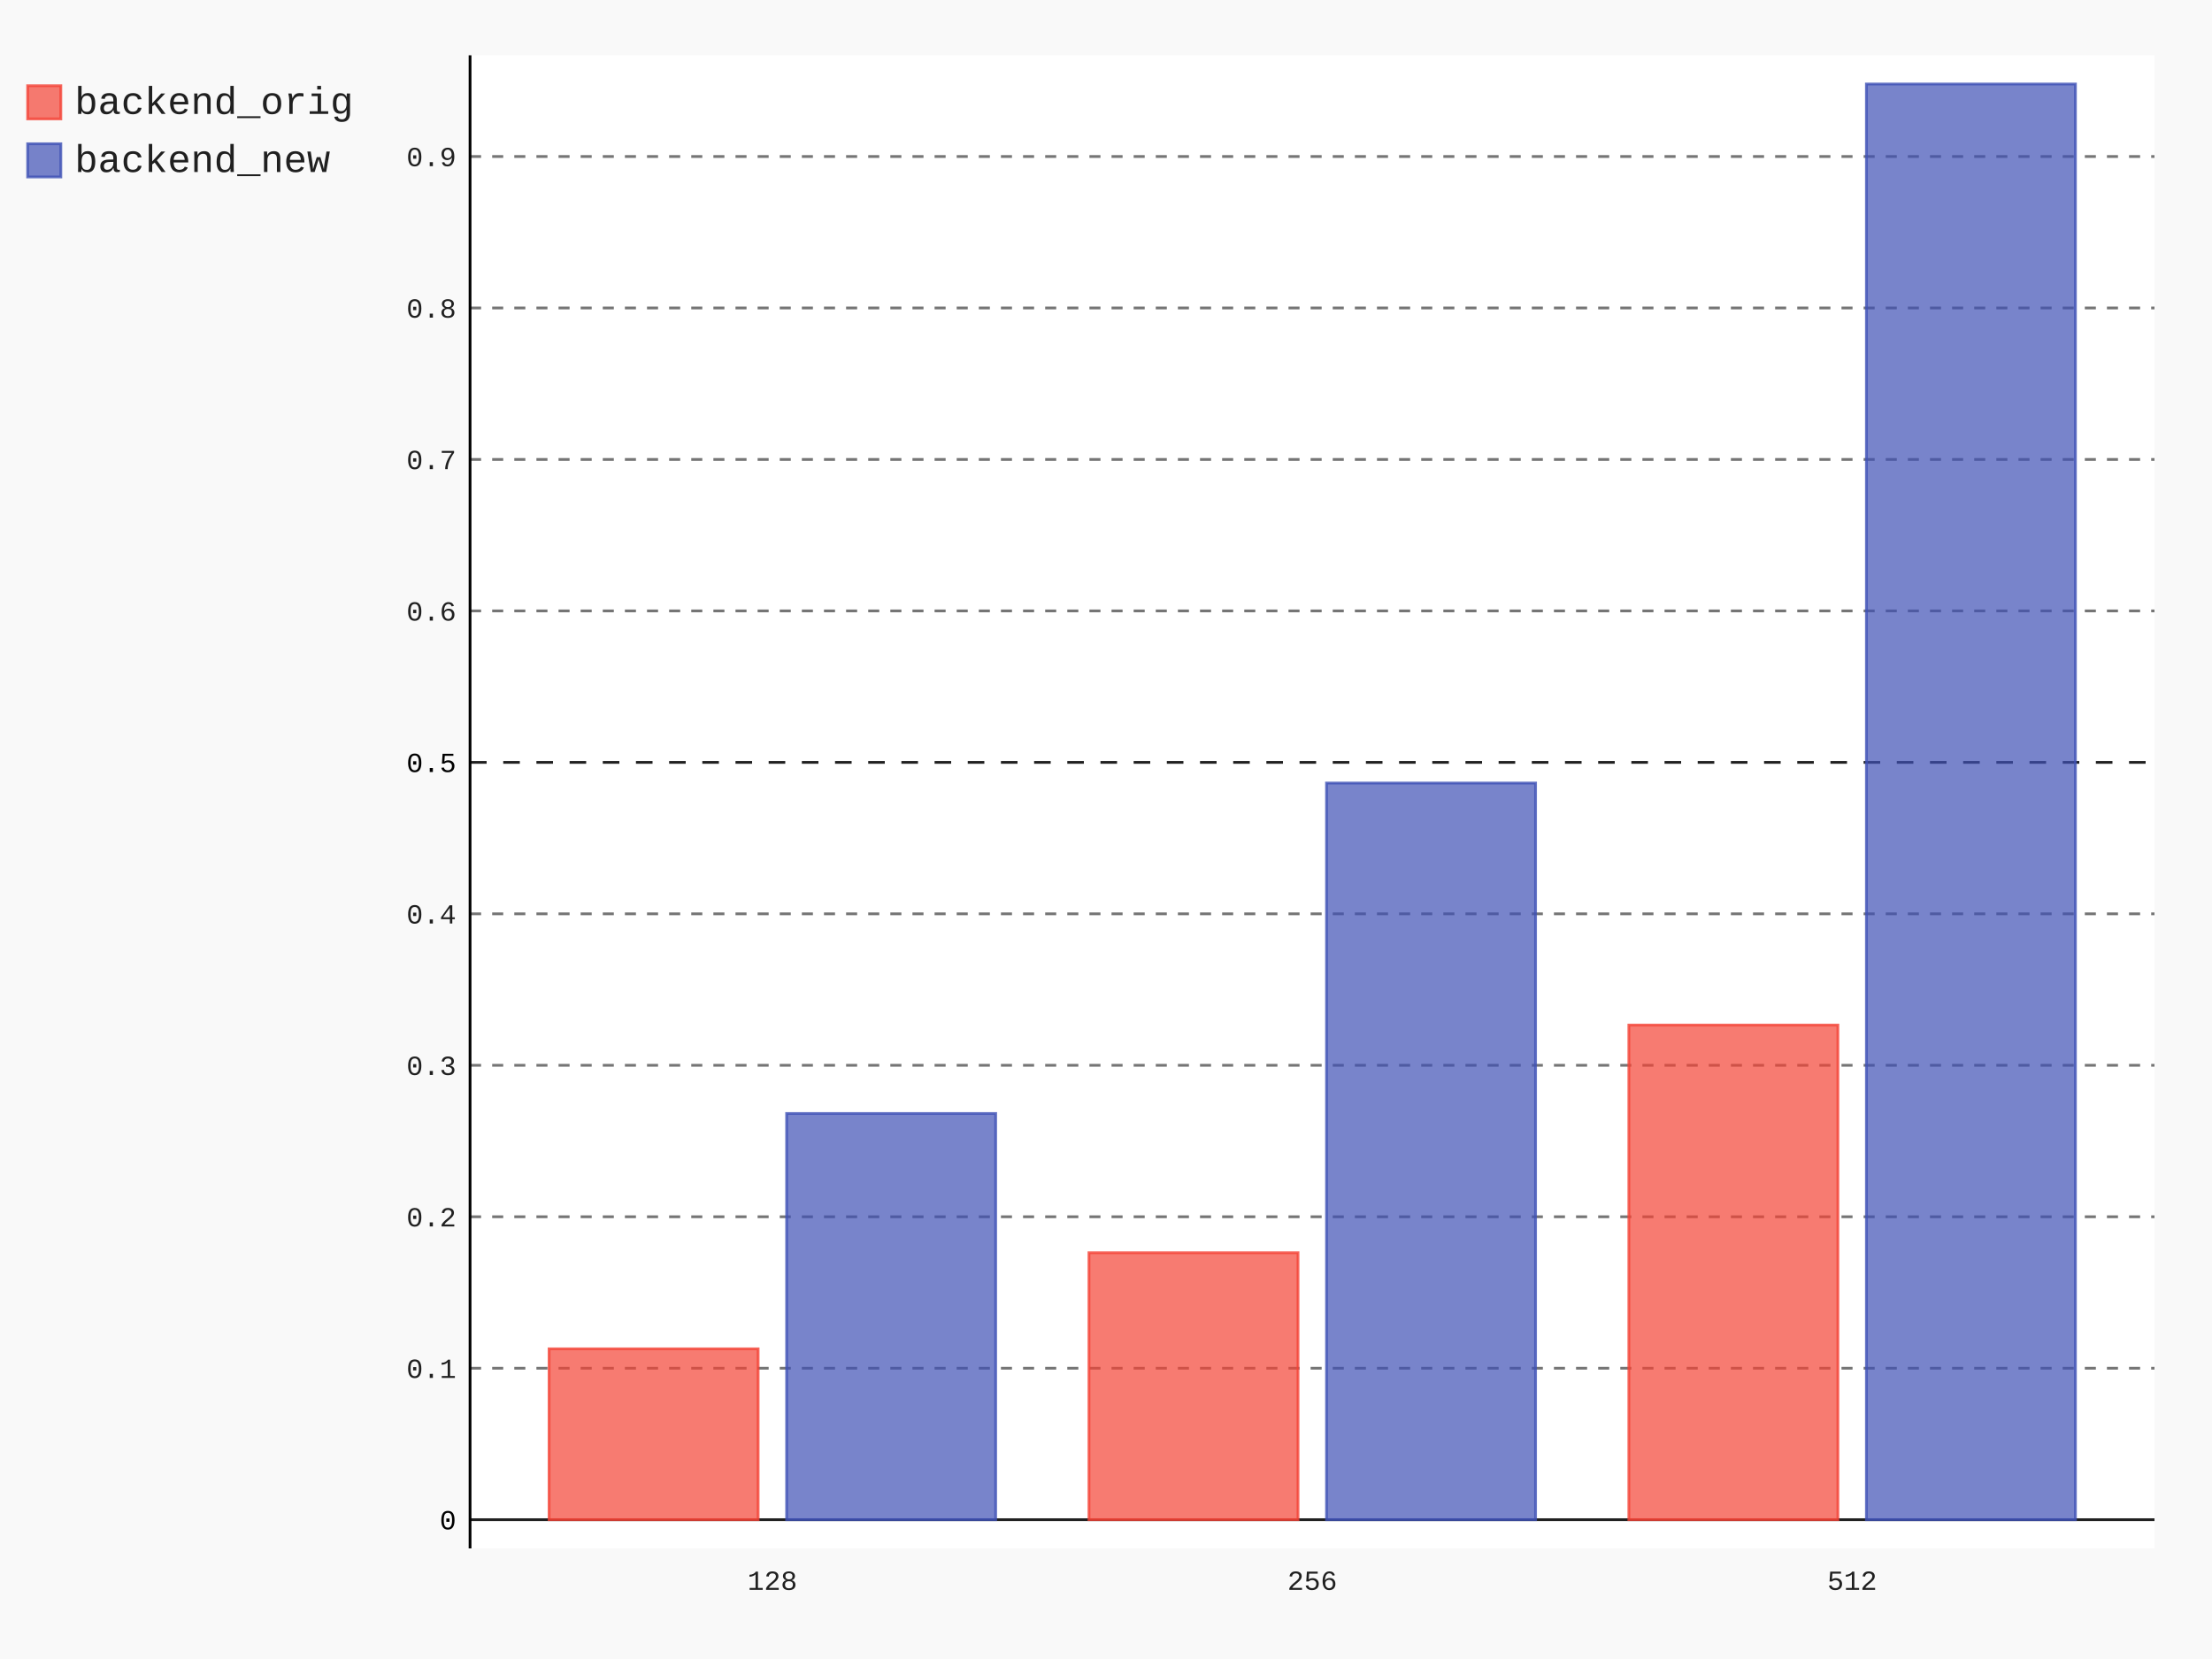
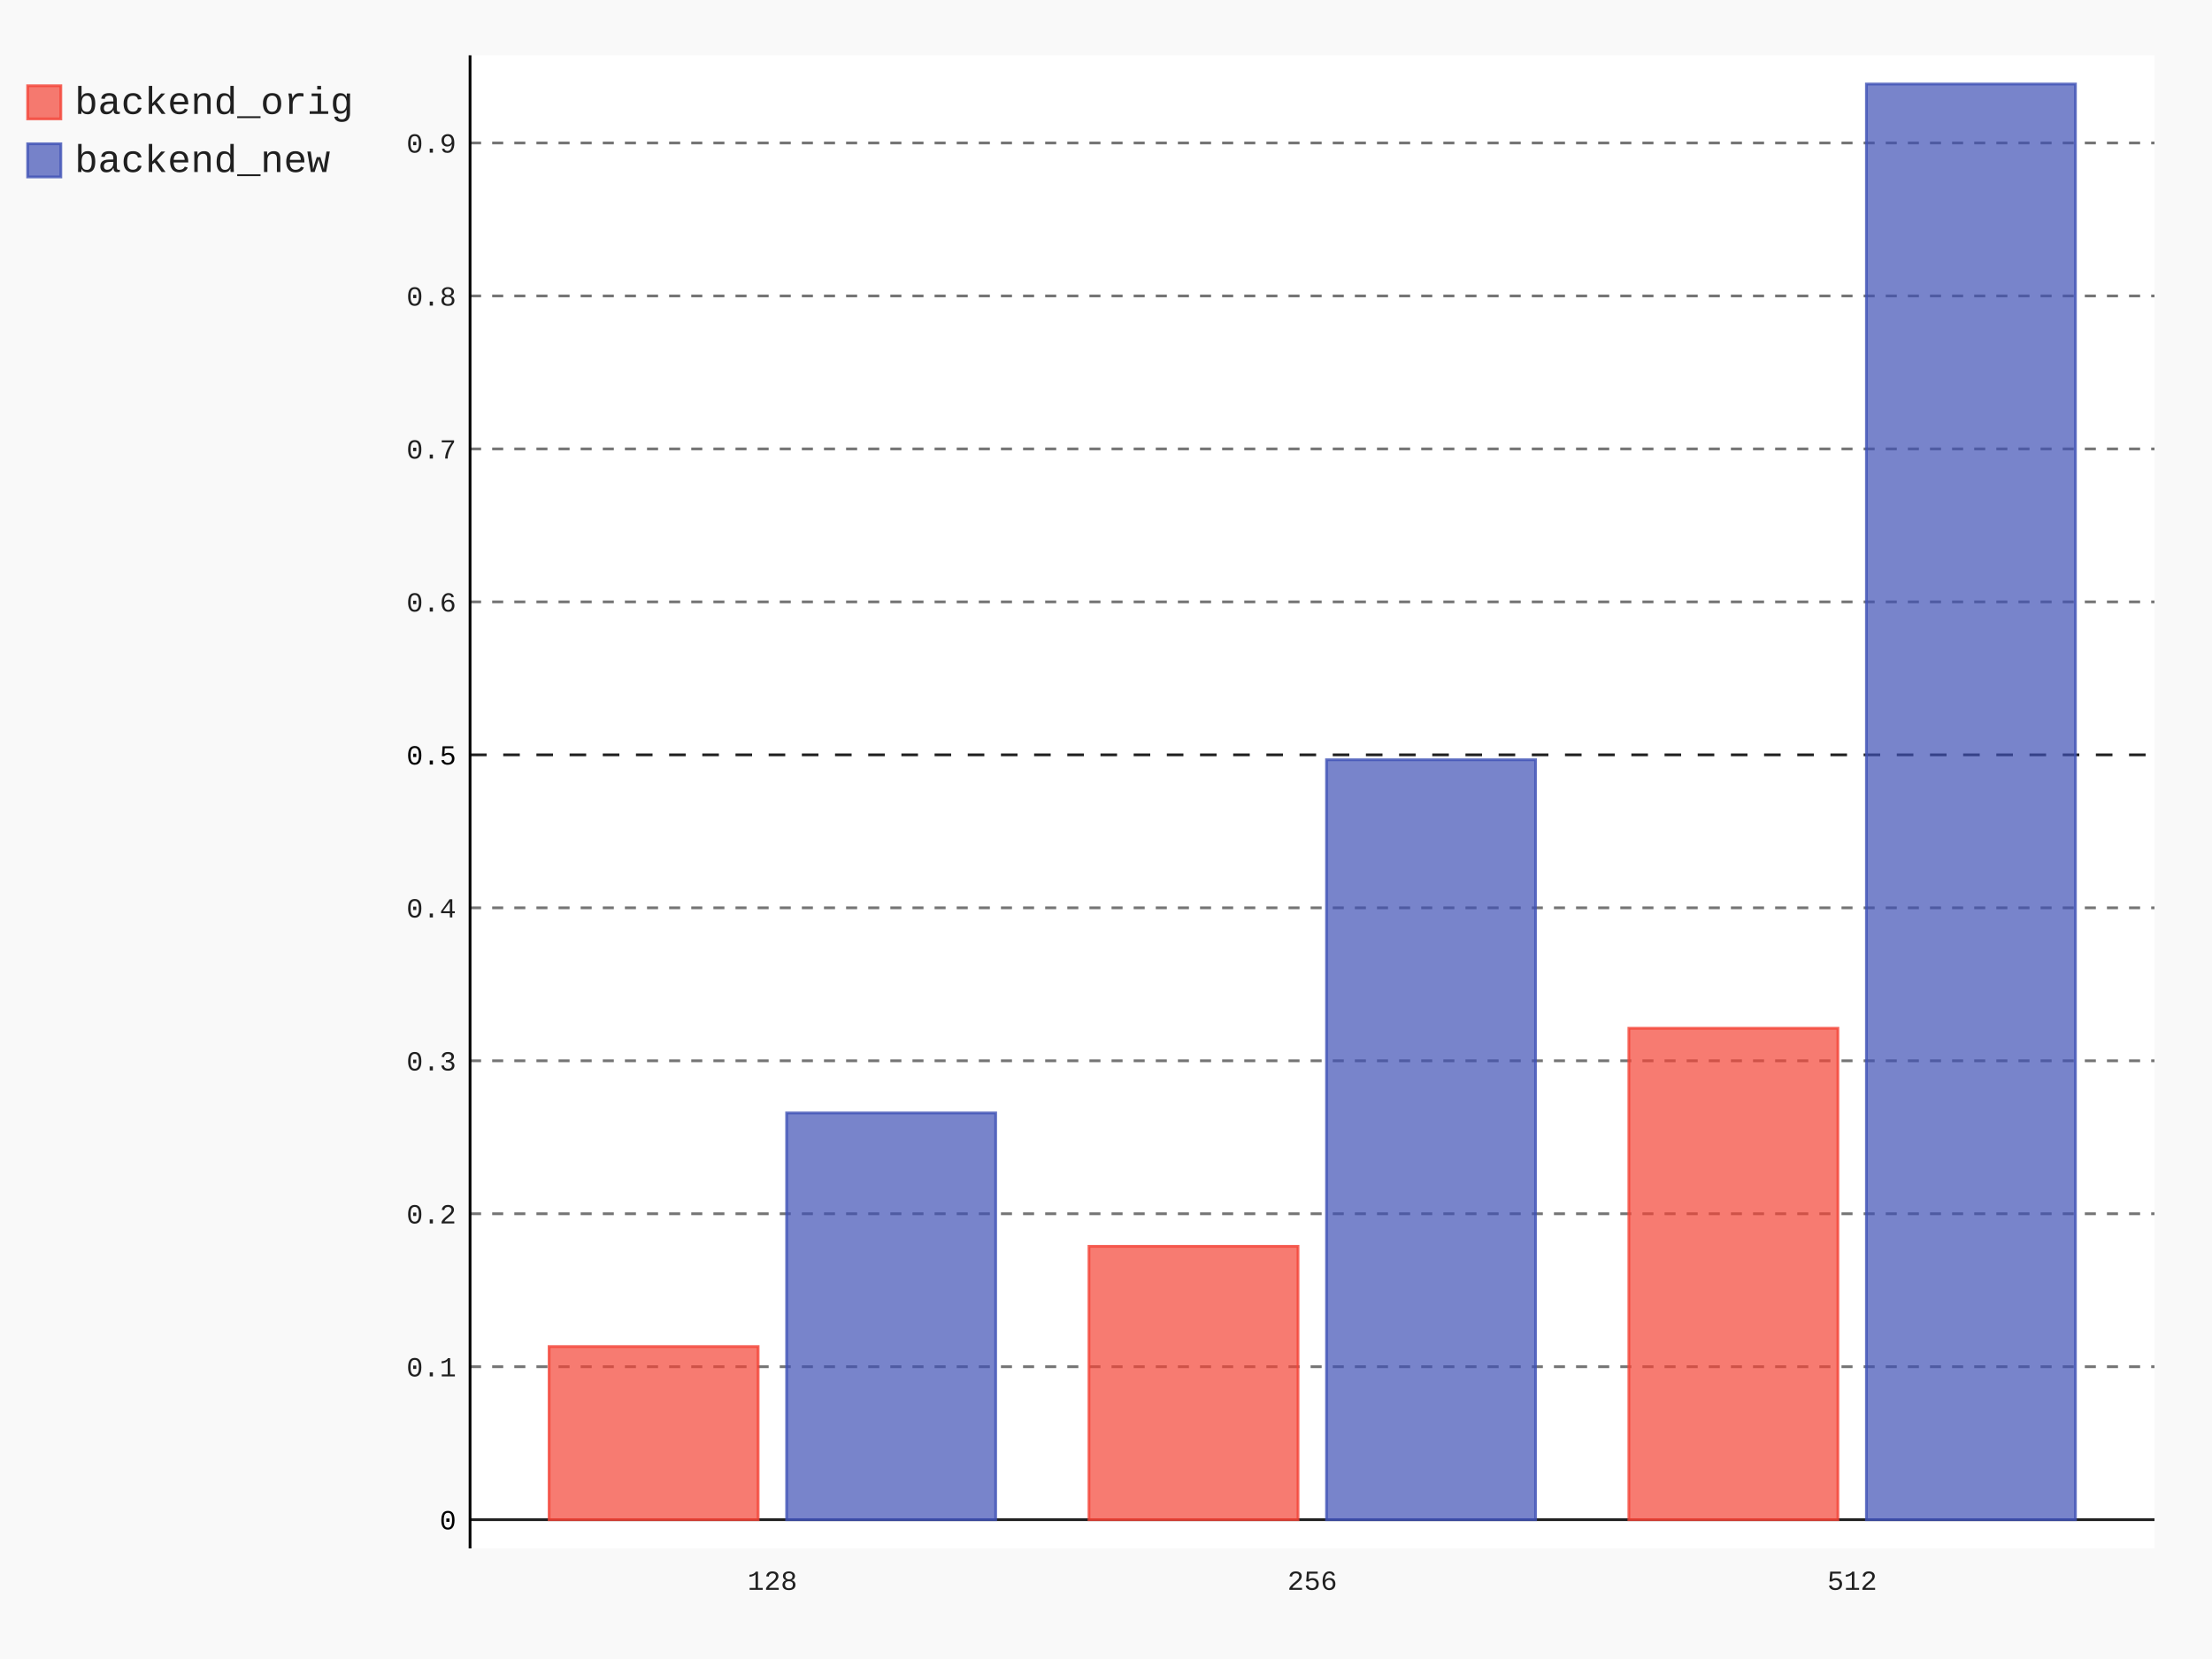
- <svg xmlns="http://www.w3.org/2000/svg" id="chart-1978d65a-bd42-4856-ad61-c2f99dd51070" class="pygal-chart" viewBox="0 0 800 600">
+ <svg xmlns="http://www.w3.org/2000/svg" id="chart-2e502eb4-7067-403d-a2ea-163ad06c3c10" class="pygal-chart" viewBox="0 0 800 600">
  <defs>
-     <style type="text/css">#chart-1978d65a-bd42-4856-ad61-c2f99dd51070{-webkit-user-select:none;-webkit-font-smoothing:antialiased;font-family:Consolas,"Liberation Mono",Menlo,Courier,monospace}#chart-1978d65a-bd42-4856-ad61-c2f99dd51070 .title{font-family:Consolas,"Liberation Mono",Menlo,Courier,monospace;font-size:16px}#chart-1978d65a-bd42-4856-ad61-c2f99dd51070 .legends .legend text{font-family:Consolas,"Liberation Mono",Menlo,Courier,monospace;font-size:14px}#chart-1978d65a-bd42-4856-ad61-c2f99dd51070 .axis text{font-family:Consolas,"Liberation Mono",Menlo,Courier,monospace;font-size:10px}#chart-1978d65a-bd42-4856-ad61-c2f99dd51070 .axis text.major{font-family:Consolas,"Liberation Mono",Menlo,Courier,monospace;font-size:10px}#chart-1978d65a-bd42-4856-ad61-c2f99dd51070 .text-overlay text.value{font-family:Consolas,"Liberation Mono",Menlo,Courier,monospace;font-size:16px}#chart-1978d65a-bd42-4856-ad61-c2f99dd51070 .text-overlay text.label{font-family:Consolas,"Liberation Mono",Menlo,Courier,monospace;font-size:10px}#chart-1978d65a-bd42-4856-ad61-c2f99dd51070 .tooltip{font-family:Consolas,"Liberation Mono",Menlo,Courier,monospace;font-size:14px}#chart-1978d65a-bd42-4856-ad61-c2f99dd51070 text.no_data{font-family:Consolas,"Liberation Mono",Menlo,Courier,monospace;font-size:64px}
- #chart-1978d65a-bd42-4856-ad61-c2f99dd51070{background-color:rgba(249,249,249,1)}#chart-1978d65a-bd42-4856-ad61-c2f99dd51070 path,#chart-1978d65a-bd42-4856-ad61-c2f99dd51070 line,#chart-1978d65a-bd42-4856-ad61-c2f99dd51070 rect,#chart-1978d65a-bd42-4856-ad61-c2f99dd51070 circle{-webkit-transition:150ms;-moz-transition:150ms;transition:150ms}#chart-1978d65a-bd42-4856-ad61-c2f99dd51070 .graph &gt; .background{fill:rgba(249,249,249,1)}#chart-1978d65a-bd42-4856-ad61-c2f99dd51070 .plot &gt; .background{fill:rgba(255,255,255,1)}#chart-1978d65a-bd42-4856-ad61-c2f99dd51070 .graph{fill:rgba(0,0,0,.87)}#chart-1978d65a-bd42-4856-ad61-c2f99dd51070 text.no_data{fill:rgba(0,0,0,1)}#chart-1978d65a-bd42-4856-ad61-c2f99dd51070 .title{fill:rgba(0,0,0,1)}#chart-1978d65a-bd42-4856-ad61-c2f99dd51070 .legends .legend text{fill:rgba(0,0,0,.87)}#chart-1978d65a-bd42-4856-ad61-c2f99dd51070 .legends .legend:hover text{fill:rgba(0,0,0,1)}#chart-1978d65a-bd42-4856-ad61-c2f99dd51070 .axis .line{stroke:rgba(0,0,0,1)}#chart-1978d65a-bd42-4856-ad61-c2f99dd51070 .axis .guide.line{stroke:rgba(0,0,0,.54)}#chart-1978d65a-bd42-4856-ad61-c2f99dd51070 .axis .major.line{stroke:rgba(0,0,0,.87)}#chart-1978d65a-bd42-4856-ad61-c2f99dd51070 .axis text.major{fill:rgba(0,0,0,1)}#chart-1978d65a-bd42-4856-ad61-c2f99dd51070 .axis.y .guides:hover .guide.line,#chart-1978d65a-bd42-4856-ad61-c2f99dd51070 .line-graph .axis.x .guides:hover .guide.line,#chart-1978d65a-bd42-4856-ad61-c2f99dd51070 .stackedline-graph .axis.x .guides:hover .guide.line,#chart-1978d65a-bd42-4856-ad61-c2f99dd51070 .xy-graph .axis.x .guides:hover .guide.line{stroke:rgba(0,0,0,1)}#chart-1978d65a-bd42-4856-ad61-c2f99dd51070 .axis .guides:hover text{fill:rgba(0,0,0,1)}#chart-1978d65a-bd42-4856-ad61-c2f99dd51070 .reactive{fill-opacity:.7;stroke-opacity:.8}#chart-1978d65a-bd42-4856-ad61-c2f99dd51070 .ci{stroke:rgba(0,0,0,.87)}#chart-1978d65a-bd42-4856-ad61-c2f99dd51070 .reactive.active,#chart-1978d65a-bd42-4856-ad61-c2f99dd51070 .active .reactive{fill-opacity:.8;stroke-opacity:.9;stroke-width:4}#chart-1978d65a-bd42-4856-ad61-c2f99dd51070 .ci .reactive.active{stroke-width:1.5}#chart-1978d65a-bd42-4856-ad61-c2f99dd51070 .series text{fill:rgba(0,0,0,1)}#chart-1978d65a-bd42-4856-ad61-c2f99dd51070 .tooltip rect{fill:rgba(255,255,255,1);stroke:rgba(0,0,0,1);-webkit-transition:opacity 150ms;-moz-transition:opacity 150ms;transition:opacity 150ms}#chart-1978d65a-bd42-4856-ad61-c2f99dd51070 .tooltip .label{fill:rgba(0,0,0,.87)}#chart-1978d65a-bd42-4856-ad61-c2f99dd51070 .tooltip .label{fill:rgba(0,0,0,.87)}#chart-1978d65a-bd42-4856-ad61-c2f99dd51070 .tooltip .legend{font-size:.8em;fill:rgba(0,0,0,.54)}#chart-1978d65a-bd42-4856-ad61-c2f99dd51070 .tooltip .x_label{font-size:.6em;fill:rgba(0,0,0,1)}#chart-1978d65a-bd42-4856-ad61-c2f99dd51070 .tooltip .xlink{font-size:.5em;text-decoration:underline}#chart-1978d65a-bd42-4856-ad61-c2f99dd51070 .tooltip .value{font-size:1.5em}#chart-1978d65a-bd42-4856-ad61-c2f99dd51070 .bound{font-size:.5em}#chart-1978d65a-bd42-4856-ad61-c2f99dd51070 .max-value{font-size:.75em;fill:rgba(0,0,0,.54)}#chart-1978d65a-bd42-4856-ad61-c2f99dd51070 .map-element{fill:rgba(255,255,255,1);stroke:rgba(0,0,0,.54) !important}#chart-1978d65a-bd42-4856-ad61-c2f99dd51070 .map-element .reactive{fill-opacity:inherit;stroke-opacity:inherit}#chart-1978d65a-bd42-4856-ad61-c2f99dd51070 .color-0,#chart-1978d65a-bd42-4856-ad61-c2f99dd51070 .color-0 a:visited{stroke:#F44336;fill:#F44336}#chart-1978d65a-bd42-4856-ad61-c2f99dd51070 .color-1,#chart-1978d65a-bd42-4856-ad61-c2f99dd51070 .color-1 a:visited{stroke:#3F51B5;fill:#3F51B5}#chart-1978d65a-bd42-4856-ad61-c2f99dd51070 .text-overlay .color-0 text{fill:black}#chart-1978d65a-bd42-4856-ad61-c2f99dd51070 .text-overlay .color-1 text{fill:black}
- #chart-1978d65a-bd42-4856-ad61-c2f99dd51070 text.no_data{text-anchor:middle}#chart-1978d65a-bd42-4856-ad61-c2f99dd51070 .guide.line{fill:none}#chart-1978d65a-bd42-4856-ad61-c2f99dd51070 .centered{text-anchor:middle}#chart-1978d65a-bd42-4856-ad61-c2f99dd51070 .title{text-anchor:middle}#chart-1978d65a-bd42-4856-ad61-c2f99dd51070 .legends .legend text{fill-opacity:1}#chart-1978d65a-bd42-4856-ad61-c2f99dd51070 .axis.x text{text-anchor:middle}#chart-1978d65a-bd42-4856-ad61-c2f99dd51070 .axis.x:not(.web) text[transform]{text-anchor:start}#chart-1978d65a-bd42-4856-ad61-c2f99dd51070 .axis.x:not(.web) text[transform].backwards{text-anchor:end}#chart-1978d65a-bd42-4856-ad61-c2f99dd51070 .axis.y text{text-anchor:end}#chart-1978d65a-bd42-4856-ad61-c2f99dd51070 .axis.y text[transform].backwards{text-anchor:start}#chart-1978d65a-bd42-4856-ad61-c2f99dd51070 .axis.y2 text{text-anchor:start}#chart-1978d65a-bd42-4856-ad61-c2f99dd51070 .axis.y2 text[transform].backwards{text-anchor:end}#chart-1978d65a-bd42-4856-ad61-c2f99dd51070 .axis .guide.line{stroke-dasharray:4,4}#chart-1978d65a-bd42-4856-ad61-c2f99dd51070 .axis .major.guide.line{stroke-dasharray:6,6}#chart-1978d65a-bd42-4856-ad61-c2f99dd51070 .horizontal .axis.y .guide.line,#chart-1978d65a-bd42-4856-ad61-c2f99dd51070 .horizontal .axis.y2 .guide.line,#chart-1978d65a-bd42-4856-ad61-c2f99dd51070 .vertical .axis.x .guide.line{opacity:0}#chart-1978d65a-bd42-4856-ad61-c2f99dd51070 .horizontal .axis.always_show .guide.line,#chart-1978d65a-bd42-4856-ad61-c2f99dd51070 .vertical .axis.always_show .guide.line{opacity:1 !important}#chart-1978d65a-bd42-4856-ad61-c2f99dd51070 .axis.y .guides:hover .guide.line,#chart-1978d65a-bd42-4856-ad61-c2f99dd51070 .axis.y2 .guides:hover .guide.line,#chart-1978d65a-bd42-4856-ad61-c2f99dd51070 .axis.x .guides:hover .guide.line{opacity:1}#chart-1978d65a-bd42-4856-ad61-c2f99dd51070 .axis .guides:hover text{opacity:1}#chart-1978d65a-bd42-4856-ad61-c2f99dd51070 .nofill{fill:none}#chart-1978d65a-bd42-4856-ad61-c2f99dd51070 .subtle-fill{fill-opacity:.2}#chart-1978d65a-bd42-4856-ad61-c2f99dd51070 .dot{stroke-width:1px;fill-opacity:1}#chart-1978d65a-bd42-4856-ad61-c2f99dd51070 .dot.active{stroke-width:5px}#chart-1978d65a-bd42-4856-ad61-c2f99dd51070 .dot.negative{fill:transparent}#chart-1978d65a-bd42-4856-ad61-c2f99dd51070 text,#chart-1978d65a-bd42-4856-ad61-c2f99dd51070 tspan{stroke:none !important}#chart-1978d65a-bd42-4856-ad61-c2f99dd51070 .series text.active{opacity:1}#chart-1978d65a-bd42-4856-ad61-c2f99dd51070 .tooltip rect{fill-opacity:.95;stroke-width:.5}#chart-1978d65a-bd42-4856-ad61-c2f99dd51070 .tooltip text{fill-opacity:1}#chart-1978d65a-bd42-4856-ad61-c2f99dd51070 .showable{visibility:hidden}#chart-1978d65a-bd42-4856-ad61-c2f99dd51070 .showable.shown{visibility:visible}#chart-1978d65a-bd42-4856-ad61-c2f99dd51070 .gauge-background{fill:rgba(229,229,229,1);stroke:none}#chart-1978d65a-bd42-4856-ad61-c2f99dd51070 .bg-lines{stroke:rgba(249,249,249,1);stroke-width:2px}</style>
+     <style type="text/css">#chart-2e502eb4-7067-403d-a2ea-163ad06c3c10{-webkit-user-select:none;-webkit-font-smoothing:antialiased;font-family:Consolas,"Liberation Mono",Menlo,Courier,monospace}#chart-2e502eb4-7067-403d-a2ea-163ad06c3c10 .title{font-family:Consolas,"Liberation Mono",Menlo,Courier,monospace;font-size:16px}#chart-2e502eb4-7067-403d-a2ea-163ad06c3c10 .legends .legend text{font-family:Consolas,"Liberation Mono",Menlo,Courier,monospace;font-size:14px}#chart-2e502eb4-7067-403d-a2ea-163ad06c3c10 .axis text{font-family:Consolas,"Liberation Mono",Menlo,Courier,monospace;font-size:10px}#chart-2e502eb4-7067-403d-a2ea-163ad06c3c10 .axis text.major{font-family:Consolas,"Liberation Mono",Menlo,Courier,monospace;font-size:10px}#chart-2e502eb4-7067-403d-a2ea-163ad06c3c10 .text-overlay text.value{font-family:Consolas,"Liberation Mono",Menlo,Courier,monospace;font-size:16px}#chart-2e502eb4-7067-403d-a2ea-163ad06c3c10 .text-overlay text.label{font-family:Consolas,"Liberation Mono",Menlo,Courier,monospace;font-size:10px}#chart-2e502eb4-7067-403d-a2ea-163ad06c3c10 .tooltip{font-family:Consolas,"Liberation Mono",Menlo,Courier,monospace;font-size:14px}#chart-2e502eb4-7067-403d-a2ea-163ad06c3c10 text.no_data{font-family:Consolas,"Liberation Mono",Menlo,Courier,monospace;font-size:64px}
+ #chart-2e502eb4-7067-403d-a2ea-163ad06c3c10{background-color:rgba(249,249,249,1)}#chart-2e502eb4-7067-403d-a2ea-163ad06c3c10 path,#chart-2e502eb4-7067-403d-a2ea-163ad06c3c10 line,#chart-2e502eb4-7067-403d-a2ea-163ad06c3c10 rect,#chart-2e502eb4-7067-403d-a2ea-163ad06c3c10 circle{-webkit-transition:150ms;-moz-transition:150ms;transition:150ms}#chart-2e502eb4-7067-403d-a2ea-163ad06c3c10 .graph &gt; .background{fill:rgba(249,249,249,1)}#chart-2e502eb4-7067-403d-a2ea-163ad06c3c10 .plot &gt; .background{fill:rgba(255,255,255,1)}#chart-2e502eb4-7067-403d-a2ea-163ad06c3c10 .graph{fill:rgba(0,0,0,.87)}#chart-2e502eb4-7067-403d-a2ea-163ad06c3c10 text.no_data{fill:rgba(0,0,0,1)}#chart-2e502eb4-7067-403d-a2ea-163ad06c3c10 .title{fill:rgba(0,0,0,1)}#chart-2e502eb4-7067-403d-a2ea-163ad06c3c10 .legends .legend text{fill:rgba(0,0,0,.87)}#chart-2e502eb4-7067-403d-a2ea-163ad06c3c10 .legends .legend:hover text{fill:rgba(0,0,0,1)}#chart-2e502eb4-7067-403d-a2ea-163ad06c3c10 .axis .line{stroke:rgba(0,0,0,1)}#chart-2e502eb4-7067-403d-a2ea-163ad06c3c10 .axis .guide.line{stroke:rgba(0,0,0,.54)}#chart-2e502eb4-7067-403d-a2ea-163ad06c3c10 .axis .major.line{stroke:rgba(0,0,0,.87)}#chart-2e502eb4-7067-403d-a2ea-163ad06c3c10 .axis text.major{fill:rgba(0,0,0,1)}#chart-2e502eb4-7067-403d-a2ea-163ad06c3c10 .axis.y .guides:hover .guide.line,#chart-2e502eb4-7067-403d-a2ea-163ad06c3c10 .line-graph .axis.x .guides:hover .guide.line,#chart-2e502eb4-7067-403d-a2ea-163ad06c3c10 .stackedline-graph .axis.x .guides:hover .guide.line,#chart-2e502eb4-7067-403d-a2ea-163ad06c3c10 .xy-graph .axis.x .guides:hover .guide.line{stroke:rgba(0,0,0,1)}#chart-2e502eb4-7067-403d-a2ea-163ad06c3c10 .axis .guides:hover text{fill:rgba(0,0,0,1)}#chart-2e502eb4-7067-403d-a2ea-163ad06c3c10 .reactive{fill-opacity:.7;stroke-opacity:.8}#chart-2e502eb4-7067-403d-a2ea-163ad06c3c10 .ci{stroke:rgba(0,0,0,.87)}#chart-2e502eb4-7067-403d-a2ea-163ad06c3c10 .reactive.active,#chart-2e502eb4-7067-403d-a2ea-163ad06c3c10 .active .reactive{fill-opacity:.8;stroke-opacity:.9;stroke-width:4}#chart-2e502eb4-7067-403d-a2ea-163ad06c3c10 .ci .reactive.active{stroke-width:1.5}#chart-2e502eb4-7067-403d-a2ea-163ad06c3c10 .series text{fill:rgba(0,0,0,1)}#chart-2e502eb4-7067-403d-a2ea-163ad06c3c10 .tooltip rect{fill:rgba(255,255,255,1);stroke:rgba(0,0,0,1);-webkit-transition:opacity 150ms;-moz-transition:opacity 150ms;transition:opacity 150ms}#chart-2e502eb4-7067-403d-a2ea-163ad06c3c10 .tooltip .label{fill:rgba(0,0,0,.87)}#chart-2e502eb4-7067-403d-a2ea-163ad06c3c10 .tooltip .label{fill:rgba(0,0,0,.87)}#chart-2e502eb4-7067-403d-a2ea-163ad06c3c10 .tooltip .legend{font-size:.8em;fill:rgba(0,0,0,.54)}#chart-2e502eb4-7067-403d-a2ea-163ad06c3c10 .tooltip .x_label{font-size:.6em;fill:rgba(0,0,0,1)}#chart-2e502eb4-7067-403d-a2ea-163ad06c3c10 .tooltip .xlink{font-size:.5em;text-decoration:underline}#chart-2e502eb4-7067-403d-a2ea-163ad06c3c10 .tooltip .value{font-size:1.5em}#chart-2e502eb4-7067-403d-a2ea-163ad06c3c10 .bound{font-size:.5em}#chart-2e502eb4-7067-403d-a2ea-163ad06c3c10 .max-value{font-size:.75em;fill:rgba(0,0,0,.54)}#chart-2e502eb4-7067-403d-a2ea-163ad06c3c10 .map-element{fill:rgba(255,255,255,1);stroke:rgba(0,0,0,.54) !important}#chart-2e502eb4-7067-403d-a2ea-163ad06c3c10 .map-element .reactive{fill-opacity:inherit;stroke-opacity:inherit}#chart-2e502eb4-7067-403d-a2ea-163ad06c3c10 .color-0,#chart-2e502eb4-7067-403d-a2ea-163ad06c3c10 .color-0 a:visited{stroke:#F44336;fill:#F44336}#chart-2e502eb4-7067-403d-a2ea-163ad06c3c10 .color-1,#chart-2e502eb4-7067-403d-a2ea-163ad06c3c10 .color-1 a:visited{stroke:#3F51B5;fill:#3F51B5}#chart-2e502eb4-7067-403d-a2ea-163ad06c3c10 .text-overlay .color-0 text{fill:black}#chart-2e502eb4-7067-403d-a2ea-163ad06c3c10 .text-overlay .color-1 text{fill:black}
+ #chart-2e502eb4-7067-403d-a2ea-163ad06c3c10 text.no_data{text-anchor:middle}#chart-2e502eb4-7067-403d-a2ea-163ad06c3c10 .guide.line{fill:none}#chart-2e502eb4-7067-403d-a2ea-163ad06c3c10 .centered{text-anchor:middle}#chart-2e502eb4-7067-403d-a2ea-163ad06c3c10 .title{text-anchor:middle}#chart-2e502eb4-7067-403d-a2ea-163ad06c3c10 .legends .legend text{fill-opacity:1}#chart-2e502eb4-7067-403d-a2ea-163ad06c3c10 .axis.x text{text-anchor:middle}#chart-2e502eb4-7067-403d-a2ea-163ad06c3c10 .axis.x:not(.web) text[transform]{text-anchor:start}#chart-2e502eb4-7067-403d-a2ea-163ad06c3c10 .axis.x:not(.web) text[transform].backwards{text-anchor:end}#chart-2e502eb4-7067-403d-a2ea-163ad06c3c10 .axis.y text{text-anchor:end}#chart-2e502eb4-7067-403d-a2ea-163ad06c3c10 .axis.y text[transform].backwards{text-anchor:start}#chart-2e502eb4-7067-403d-a2ea-163ad06c3c10 .axis.y2 text{text-anchor:start}#chart-2e502eb4-7067-403d-a2ea-163ad06c3c10 .axis.y2 text[transform].backwards{text-anchor:end}#chart-2e502eb4-7067-403d-a2ea-163ad06c3c10 .axis .guide.line{stroke-dasharray:4,4}#chart-2e502eb4-7067-403d-a2ea-163ad06c3c10 .axis .major.guide.line{stroke-dasharray:6,6}#chart-2e502eb4-7067-403d-a2ea-163ad06c3c10 .horizontal .axis.y .guide.line,#chart-2e502eb4-7067-403d-a2ea-163ad06c3c10 .horizontal .axis.y2 .guide.line,#chart-2e502eb4-7067-403d-a2ea-163ad06c3c10 .vertical .axis.x .guide.line{opacity:0}#chart-2e502eb4-7067-403d-a2ea-163ad06c3c10 .horizontal .axis.always_show .guide.line,#chart-2e502eb4-7067-403d-a2ea-163ad06c3c10 .vertical .axis.always_show .guide.line{opacity:1 !important}#chart-2e502eb4-7067-403d-a2ea-163ad06c3c10 .axis.y .guides:hover .guide.line,#chart-2e502eb4-7067-403d-a2ea-163ad06c3c10 .axis.y2 .guides:hover .guide.line,#chart-2e502eb4-7067-403d-a2ea-163ad06c3c10 .axis.x .guides:hover .guide.line{opacity:1}#chart-2e502eb4-7067-403d-a2ea-163ad06c3c10 .axis .guides:hover text{opacity:1}#chart-2e502eb4-7067-403d-a2ea-163ad06c3c10 .nofill{fill:none}#chart-2e502eb4-7067-403d-a2ea-163ad06c3c10 .subtle-fill{fill-opacity:.2}#chart-2e502eb4-7067-403d-a2ea-163ad06c3c10 .dot{stroke-width:1px;fill-opacity:1}#chart-2e502eb4-7067-403d-a2ea-163ad06c3c10 .dot.active{stroke-width:5px}#chart-2e502eb4-7067-403d-a2ea-163ad06c3c10 .dot.negative{fill:transparent}#chart-2e502eb4-7067-403d-a2ea-163ad06c3c10 text,#chart-2e502eb4-7067-403d-a2ea-163ad06c3c10 tspan{stroke:none !important}#chart-2e502eb4-7067-403d-a2ea-163ad06c3c10 .series text.active{opacity:1}#chart-2e502eb4-7067-403d-a2ea-163ad06c3c10 .tooltip rect{fill-opacity:.95;stroke-width:.5}#chart-2e502eb4-7067-403d-a2ea-163ad06c3c10 .tooltip text{fill-opacity:1}#chart-2e502eb4-7067-403d-a2ea-163ad06c3c10 .showable{visibility:hidden}#chart-2e502eb4-7067-403d-a2ea-163ad06c3c10 .showable.shown{visibility:visible}#chart-2e502eb4-7067-403d-a2ea-163ad06c3c10 .gauge-background{fill:rgba(229,229,229,1);stroke:none}#chart-2e502eb4-7067-403d-a2ea-163ad06c3c10 .bg-lines{stroke:rgba(249,249,249,1);stroke-width:2px}</style>
  </defs>
  <g class="graph bar-graph vertical">
    <rect x="0" y="0" width="800" height="600" class="background" />
    <g transform="translate(170, 20)" class="plot">
      <rect x="0" y="0" width="609.2" height="540" class="background" />
      <g class="axis y always_show">
        <g class="guides">
          <path d="M0 529.615 h609.2" class="axis major line" />
          <text x="-5" y="533.115" class="major">0</text>
        </g>
        <g class="guides">
-           <path d="M0 474.836 h609.2" class="guide line" />
-           <text x="-5" y="478.336" class="">0.1</text>
+           <path d="M0 474.292 h609.2" class="guide line" />
+           <text x="-5" y="477.792" class="">0.1</text>
        </g>
        <g class="guides">
-           <path d="M0 420.057 h609.2" class="guide line" />
-           <text x="-5" y="423.557" class="">0.2</text>
+           <path d="M0 418.969 h609.2" class="guide line" />
+           <text x="-5" y="422.469" class="">0.2</text>
        </g>
        <g class="guides">
-           <path d="M0 365.278 h609.2" class="guide line" />
-           <text x="-5" y="368.778" class="">0.3</text>
+           <path d="M0 363.646 h609.2" class="guide line" />
+           <text x="-5" y="367.146" class="">0.3</text>
        </g>
        <g class="guides">
-           <path d="M0 310.499 h609.2" class="guide line" />
-           <text x="-5" y="313.999" class="">0.4</text>
+           <path d="M0 308.323 h609.2" class="guide line" />
+           <text x="-5" y="311.823" class="">0.4</text>
        </g>
        <g class="guides">
-           <path d="M0 255.72 h609.2" class="major guide line" />
-           <text x="-5" y="259.22" class="major">0.5</text>
+           <path d="M0 252.999 h609.2" class="major guide line" />
+           <text x="-5" y="256.499" class="major">0.5</text>
        </g>
        <g class="guides">
-           <path d="M0 200.941 h609.2" class="guide line" />
-           <text x="-5" y="204.441" class="">0.6</text>
+           <path d="M0 197.676 h609.2" class="guide line" />
+           <text x="-5" y="201.176" class="">0.6</text>
        </g>
        <g class="guides">
-           <path d="M0 146.162 h609.2" class="guide line" />
-           <text x="-5" y="149.662" class="">0.7</text>
+           <path d="M0 142.353 h609.2" class="guide line" />
+           <text x="-5" y="145.853" class="">0.7</text>
        </g>
        <g class="guides">
-           <path d="M0 91.383 h609.2" class="guide line" />
-           <text x="-5" y="94.883" class="">0.8</text>
+           <path d="M0 87.03 h609.2" class="guide line" />
+           <text x="-5" y="90.53" class="">0.8</text>
        </g>
        <g class="guides">
-           <path d="M0 36.604 h609.2" class="guide line" />
-           <text x="-5" y="40.104" class="">0.9</text>
+           <path d="M0 31.706 h609.2" class="guide line" />
+           <text x="-5" y="35.206" class="">0.9</text>
        </g>
      </g>
      <g class="axis x">
        <path d="M0 0 v540" class="line" />
        <g class="guides">
          <path d="M109.344 0 v540" class="guide line" />
          <text x="109.344" y="555.0" class="">128</text>
        </g>
        <g class="guides">
          <path d="M304.6 0 v540" class="guide line" />
          <text x="304.6" y="555.0" class="">256</text>
        </g>
        <g class="guides">
          <path d="M499.856 0 v540" class="guide line" />
          <text x="499.856" y="555.0" class="">512</text>
        </g>
      </g>
      <g class="series serie-0 color-0">
        <g class="bars">
          <g class="bar">
-             <rect x="28.586" y="467.826" rx="0" ry="0" width="75.603" height="61.79" class="rect reactive tooltip-trigger" />
+             <rect x="28.586" y="466.992" rx="0" ry="0" width="75.603" height="62.623" class="rect reactive tooltip-trigger" />
          </g>
          <g class="bar">
-             <rect x="223.842" y="433.07" rx="0" ry="0" width="75.603" height="96.545" class="rect reactive tooltip-trigger" />
+             <rect x="223.842" y="430.738" rx="0" ry="0" width="75.603" height="98.877" class="rect reactive tooltip-trigger" />
          </g>
          <g class="bar">
-             <rect x="419.098" y="350.733" rx="0" ry="0" width="75.603" height="178.882" class="rect reactive tooltip-trigger" />
+             <rect x="419.098" y="351.882" rx="0" ry="0" width="75.603" height="177.733" class="rect reactive tooltip-trigger" />
          </g>
        </g>
      </g>
      <g class="series serie-1 color-1">
        <g class="bars">
          <g class="bar">
-             <rect x="114.498" y="382.71" rx="0" ry="0" width="75.603" height="146.905" class="rect reactive tooltip-trigger" />
+             <rect x="114.498" y="382.513" rx="0" ry="0" width="75.603" height="147.102" class="rect reactive tooltip-trigger" />
          </g>
          <g class="bar">
-             <rect x="309.755" y="263.195" rx="0" ry="0" width="75.603" height="266.42" class="rect reactive tooltip-trigger" />
+             <rect x="309.755" y="254.778" rx="0" ry="0" width="75.603" height="274.837" class="rect reactive tooltip-trigger" />
          </g>
          <g class="bar">
            <rect x="505.011" y="10.385" rx="0" ry="0" width="75.603" height="519.231" class="rect reactive tooltip-trigger" />
          </g>
        </g>
      </g>
    </g>
    <g class="titles" />
    <g transform="translate(170, 20)" class="plot overlay">
      <g class="series serie-0 color-0" />
      <g class="series serie-1 color-1" />
    </g>
    <g transform="translate(170, 20)" class="plot text-overlay">
      <g class="series serie-0 color-0" />
      <g class="series serie-1 color-1" />
    </g>
    <g transform="translate(170, 20)" class="plot tooltip-overlay">
      <g transform="translate(0 0)" style="opacity: 0" class="tooltip">
        <rect rx="0" ry="0" width="0" height="0" class="tooltip-box" />
        <g class="text" />
      </g>
    </g>
    <g transform="translate(10, 30)" class="legends">
      <g id="activate-serie-0" class="legend reactive activate-serie">
        <rect x="0.0" y="1.0" width="12" height="12" class="color-0 reactive" />
        <text x="17.0" y="11.2">backend_orig</text>
      </g>
      <g id="activate-serie-1" class="legend reactive activate-serie">
        <rect x="0.0" y="22.0" width="12" height="12" class="color-1 reactive" />
        <text x="17.0" y="32.2">backend_new</text>
      </g>
    </g>
    <g transform="translate(790, 30)" class="legends" />
  </g>
</svg>
